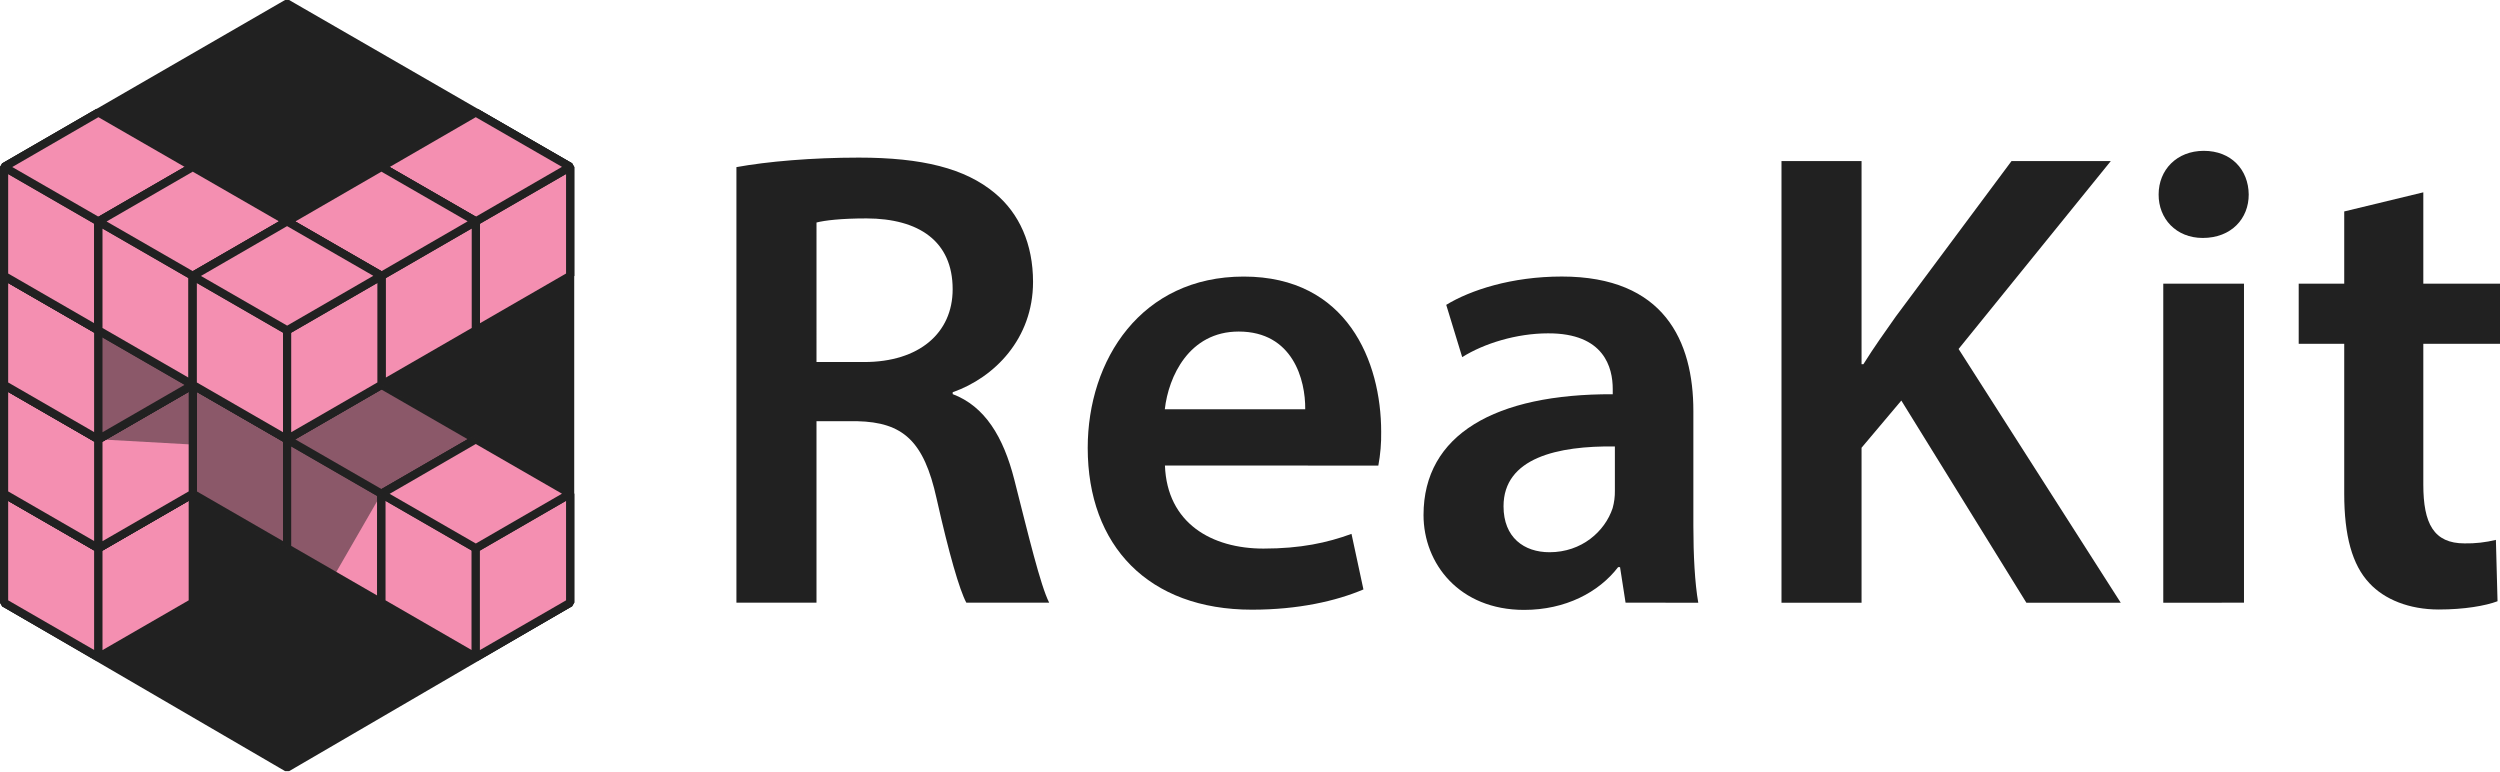
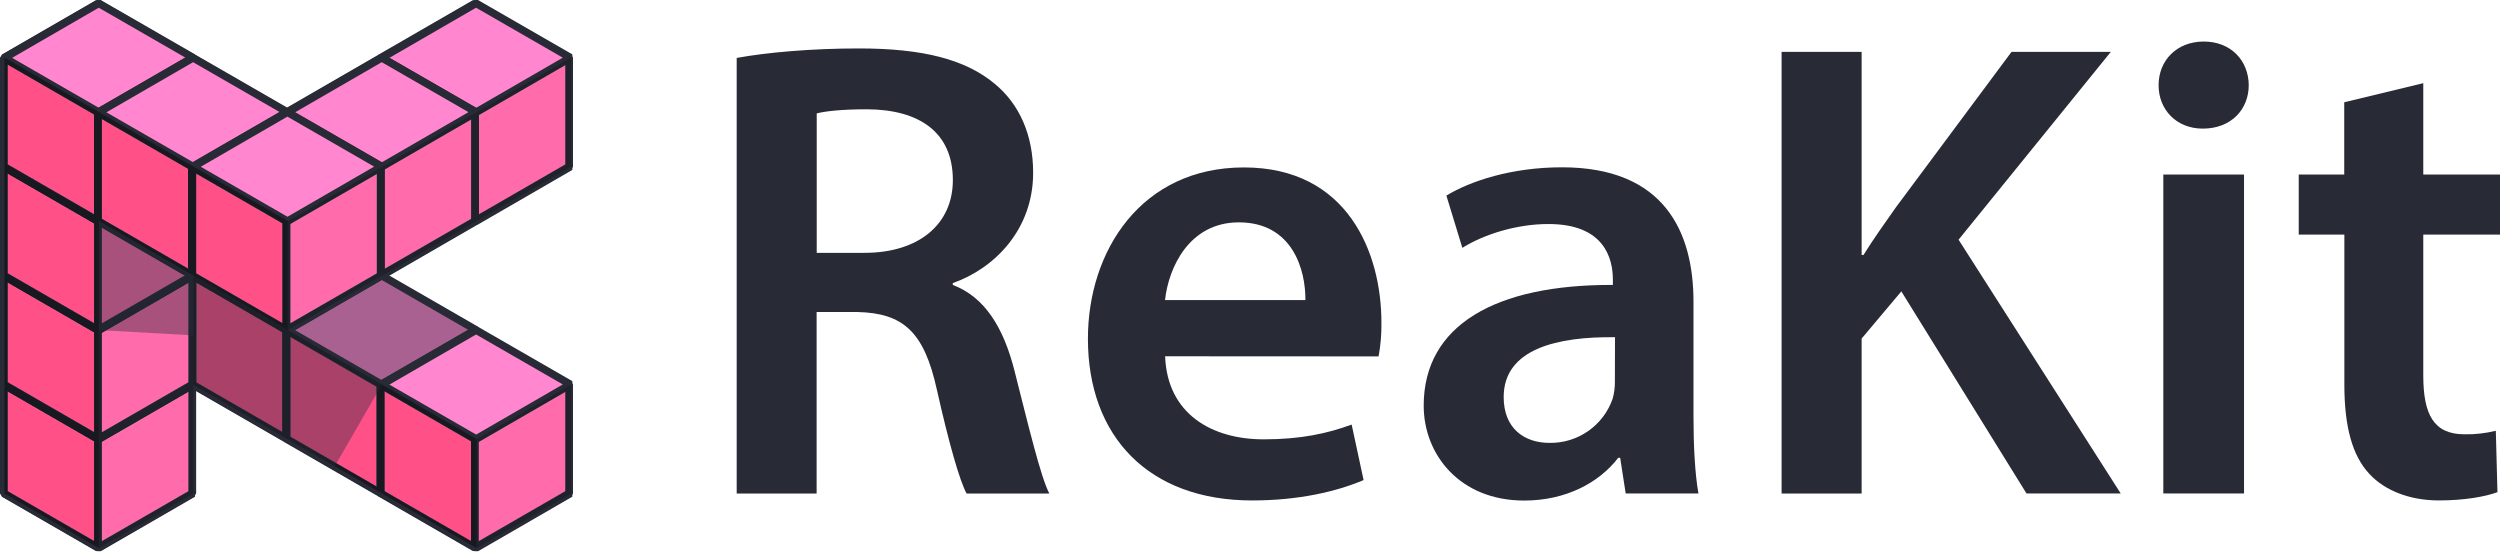
- <svg xmlns="http://www.w3.org/2000/svg" viewBox="0 0 1529.93 471.9">
+ <svg xmlns="http://www.w3.org/2000/svg" viewBox="0 0 981.76 216.47">
  <defs>
-     <style>.cls-1,.cls-4{fill:#212121;}.cls-1,.cls-2{stroke:#212121;stroke-linejoin:bevel;stroke-width:5px;}.cls-2{fill:#f48fb1;}.cls-3{opacity:0.5;}</style>
+     <style>.cls-1{isolation:isolate;}.cls-2{fill:#ff86cf;stroke:#282b36;stroke-linejoin:bevel;stroke-width:3px;}.cls-3{opacity:0.2;}.cls-3,.cls-5{mix-blend-mode:color-burn;}.cls-4{fill:#282b36;}.cls-5,.cls-6{opacity:0.4;}</style>
  </defs>
-   <g id="Layer_2" data-name="Layer 2">
-     <g id="Layer_3" data-name="Layer 3">
-       <polygon class="cls-1" points="348.91 102.11 348.91 368.78 175.71 469.74 2.5 368.83 2.5 102.22 175.68 2.17 348.91 102.11" />
-       <polygon class="cls-2" points="175.68 268.83 233.44 302.12 175.73 335.5 117.97 302.22 175.68 268.83" />
-       <polygon class="cls-2" points="175.71 268.83 233.44 302.17 233.44 235.5 175.71 202.16 175.71 268.83" />
-       <polygon class="cls-2" points="117.97 235.5 175.71 202.16 175.71 268.83 117.97 302.17 117.97 235.5" />
-       <polygon class="cls-2" points="117.97 302.17 175.71 335.5 175.71 268.83 117.97 235.5 117.97 302.17" />
-       <polygon class="cls-2" points="175.71 268.83 233.44 235.5 233.44 302.17 175.71 335.5 175.71 268.83" />
-       <polygon class="cls-2" points="175.68 202.16 233.44 235.45 175.73 268.83 117.97 235.55 175.68 202.16" />
-       <polygon class="cls-2" points="233.41 302.17 291.18 335.45 233.47 368.83 175.71 335.55 233.41 302.17" />
-       <polygon class="cls-2" points="233.44 302.17 291.18 335.5 291.18 268.83 233.44 235.5 233.44 302.17" />
-       <polygon class="cls-2" points="175.71 268.83 233.44 235.5 233.44 302.17 175.71 335.5 175.71 268.83" />
-       <polygon class="cls-2" points="175.71 335.5 233.44 368.83 233.44 302.17 175.71 268.83 175.71 335.5" />
-       <polygon class="cls-2" points="233.44 302.17 291.18 268.83 291.18 335.5 233.44 368.83 233.44 302.17" />
-       <polygon class="cls-2" points="233.41 235.5 291.18 268.78 233.47 302.17 175.71 268.88 233.41 235.5" />
-       <polygon class="cls-2" points="291.15 335.5 348.91 368.78 291.2 402.17 233.44 368.88 291.15 335.5" />
-       <polygon class="cls-2" points="291.18 335.5 348.91 368.83 348.91 302.17 291.18 268.83 291.18 335.5" />
-       <polygon class="cls-2" points="233.44 302.17 291.18 268.83 291.18 335.5 233.44 368.83 233.44 302.17" />
-       <polygon class="cls-2" points="233.44 368.83 291.18 402.17 291.18 335.5 233.44 302.17 233.44 368.83" />
-       <polygon class="cls-2" points="291.18 335.5 348.91 302.17 348.91 368.83 291.18 402.17 291.18 335.5" />
-       <polygon class="cls-2" points="291.15 268.83 348.91 302.12 291.2 335.5 233.44 302.22 291.15 268.83" />
-       <polygon class="cls-2" points="60.21 335.5 117.97 368.78 60.26 402.17 2.5 368.88 60.21 335.5" />
-       <polygon class="cls-2" points="60.23 335.5 117.97 368.83 117.97 302.17 60.23 268.83 60.23 335.5" />
-       <polygon class="cls-2" points="2.5 302.17 60.23 268.83 60.23 335.5 2.5 368.83 2.5 302.17" />
-       <polygon class="cls-2" points="2.5 368.83 60.23 402.17 60.23 335.5 2.5 302.17 2.5 368.83" />
-       <polygon class="cls-2" points="60.23 335.5 117.97 302.17 117.97 368.83 60.23 402.17 60.23 335.5" />
-       <polygon class="cls-2" points="60.21 268.83 117.97 302.12 60.26 335.5 2.5 302.22 60.21 268.83" />
-       <polygon class="cls-2" points="291.15 135.5 348.91 168.78 291.2 202.16 233.44 168.88 291.15 135.5" />
-       <polygon class="cls-2" points="291.18 135.5 348.91 168.83 348.91 102.17 291.18 68.83 291.18 135.5" />
-       <polygon class="cls-2" points="233.44 102.17 291.18 68.83 291.18 135.5 233.44 168.83 233.44 102.17" />
-       <polygon class="cls-2" points="233.44 168.83 291.18 202.16 291.18 135.5 233.44 102.17 233.44 168.83" />
-       <polygon class="cls-2" points="291.18 135.5 348.91 102.17 348.91 168.83 291.18 202.16 291.18 135.5" />
-       <polygon class="cls-2" points="291.15 68.83 348.91 102.11 291.2 135.5 233.44 102.22 291.15 68.83" />
-       <polygon class="cls-2" points="60.21 268.83 117.97 302.12 60.26 335.5 2.5 302.22 60.21 268.83" />
-       <polygon class="cls-2" points="60.23 268.83 117.97 302.17 117.97 235.5 60.23 202.16 60.23 268.83" />
-       <polygon class="cls-2" points="2.5 235.5 60.23 202.16 60.23 268.83 2.5 302.17 2.5 235.5" />
-       <polygon class="cls-2" points="2.5 302.17 60.23 335.5 60.23 268.83 2.5 235.5 2.5 302.17" />
-       <polygon class="cls-2" points="60.23 268.83 117.97 235.5 117.97 302.17 60.23 335.5 60.23 268.83" />
-       <polygon class="cls-2" points="60.21 202.16 117.97 235.45 60.26 268.83 2.5 235.55 60.21 202.16" />
-       <polygon class="cls-2" points="60.21 202.16 117.97 235.45 60.26 268.83 2.5 235.55 60.21 202.16" />
-       <polygon class="cls-2" points="60.23 202.16 117.97 235.5 117.97 168.83 60.23 135.5 60.23 202.16" />
-       <polygon class="cls-2" points="2.5 168.83 60.23 135.5 60.23 202.16 2.5 235.5 2.5 168.83" />
-       <polygon class="cls-2" points="2.5 235.5 60.23 268.83 60.23 202.16 2.5 168.83 2.5 235.5" />
-       <polygon class="cls-2" points="60.23 202.16 117.97 168.83 117.97 235.5 60.23 268.83 60.23 202.16" />
-       <polygon class="cls-2" points="60.21 135.5 117.97 168.78 60.26 202.16 2.5 168.88 60.21 135.5" />
-       <polygon class="cls-2" points="60.21 135.5 117.97 168.78 60.26 202.16 2.5 168.88 60.21 135.5" />
-       <polygon class="cls-2" points="60.23 135.5 117.97 168.83 117.97 102.17 60.23 68.83 60.23 135.5" />
-       <polygon class="cls-2" points="2.5 102.17 60.23 68.83 60.23 135.5 2.5 168.83 2.5 102.17" />
-       <polygon class="cls-2" points="2.5 168.83 60.23 202.16 60.23 135.5 2.5 102.17 2.5 168.83" />
-       <polygon class="cls-2" points="60.23 135.5 117.97 102.17 117.97 168.83 60.23 202.16 60.23 135.5" />
-       <polygon class="cls-2" points="60.21 68.83 117.97 102.11 60.26 135.5 2.5 102.22 60.21 68.83" />
-       <polygon class="cls-2" points="117.94 168.83 175.71 202.12 118 235.5 60.23 202.22 117.94 168.83" />
-       <polygon class="cls-2" points="117.97 168.83 175.71 202.16 175.71 135.5 117.97 102.17 117.97 168.83" />
-       <polygon class="cls-2" points="60.23 135.5 117.97 102.17 117.97 168.83 60.23 202.16 60.23 135.5" />
-       <polygon class="cls-2" points="60.23 202.16 117.97 235.5 117.97 168.83 60.23 135.5 60.23 202.16" />
-       <polygon class="cls-2" points="117.97 168.83 175.71 135.5 175.71 202.16 117.97 235.5 117.97 168.83" />
-       <polygon class="cls-2" points="117.94 102.17 175.71 135.45 118 168.83 60.23 135.55 117.94 102.17" />
-       <polygon class="cls-2" points="233.41 168.83 291.18 202.12 233.47 235.5 175.71 202.22 233.41 168.83" />
-       <polygon class="cls-2" points="233.44 168.83 291.18 202.16 291.18 135.5 233.44 102.17 233.44 168.83" />
-       <polygon class="cls-2" points="175.71 135.5 233.44 102.17 233.44 168.83 175.71 202.16 175.71 135.5" />
-       <polygon class="cls-2" points="175.71 202.16 233.44 235.5 233.44 168.83 175.71 135.5 175.71 202.16" />
-       <polygon class="cls-2" points="233.44 168.83 291.18 135.5 291.18 202.16 233.44 235.5 233.44 168.83" />
-       <polygon class="cls-2" points="233.41 102.17 291.18 135.45 233.47 168.83 175.71 135.55 233.41 102.17" />
-       <polygon class="cls-2" points="175.68 202.16 233.44 235.45 175.73 268.83 117.97 235.55 175.68 202.16" />
-       <polygon class="cls-2" points="175.71 202.16 233.44 235.5 233.44 168.83 175.71 135.5 175.71 202.16" />
-       <polygon class="cls-2" points="117.97 168.83 175.71 135.5 175.71 202.16 117.97 235.5 117.97 168.83" />
-       <polygon class="cls-2" points="117.97 235.5 175.71 268.83 175.71 202.16 117.97 168.83 117.97 235.5" />
-       <polygon class="cls-2" points="175.71 202.16 233.44 168.83 233.44 235.5 175.71 268.83 175.71 202.16" />
-       <polygon class="cls-2" points="175.68 135.5 233.44 168.78 175.73 202.16 117.97 168.88 175.68 135.5" />
-       <g class="cls-3">
-         <polygon class="cls-4" points="60.23 202.16 175.68 268.83 233.44 235.5 291.18 268.83 233.44 302.12 204.57 352.17 117.97 302.22 117.97 272.06 60.23 268.83 60.23 202.16" />
+   <g class="cls-1">
+     <g id="Layer_2" data-name="Layer 2">
+       <g id="Layer_3" data-name="Layer 3">
+         <polygon class="cls-2" points="112.86 129.62 149.92 150.97 112.9 172.39 75.84 151.04 112.86 129.62" />
+         <polygon class="cls-2" points="112.5 129.61 149.5 150.97 149.5 108.25 112.5 86.88 112.5 129.61" />
+         <polygon class="cls-2" points="75.5 108.25 112.5 86.88 112.5 129.61 75.5 150.97 75.5 108.25" />
+         <polygon class="cls-2" points="75.5 151 112.5 172.36 112.5 129.63 75.5 108.27 75.5 151" />
+         <polygon class="cls-2" points="112.5 129.63 149.5 108.27 149.5 151 112.5 172.36 112.5 129.63" />
+         <polygon class="cls-2" points="112.86 86.85 149.92 108.2 112.9 129.62 75.84 108.27 112.86 86.85" />
+         <polygon class="cls-2" points="149.91 151.01 186.97 172.36 149.94 193.78 112.88 172.43 149.91 151.01" />
+         <polygon class="cls-2" points="149.5 151 186.5 172.36 186.5 129.63 149.5 108.27 149.5 151" />
+         <polygon class="cls-2" points="112.5 129.63 149.5 108.27 149.5 151 112.5 172.36 112.5 129.63" />
+         <polygon class="cls-2" points="112.5 172.38 149.5 193.74 149.5 151.02 112.5 129.66 112.5 172.38" />
+         <polygon class="cls-2" points="149.5 151.02 186.5 129.66 186.5 172.38 149.5 193.74 149.5 151.02" />
+         <polygon class="cls-2" points="149.91 108.23 186.97 129.59 149.94 151.01 112.88 129.65 149.91 108.23" />
+         <polygon class="cls-2" points="186.95 172.39 224.01 193.75 186.99 215.17 149.92 193.81 186.95 172.39" />
+         <polygon class="cls-2" points="186.5 172.38 223.5 193.74 223.5 151.02 186.5 129.66 186.5 172.38" />
+         <polygon class="cls-2" points="149.5 151.02 186.5 129.66 186.5 172.38 149.5 193.74 149.5 151.02" />
+         <polygon class="cls-2" points="149.5 193.77 186.5 215.13 186.5 172.41 149.5 151.04 149.5 193.77" />
+         <polygon class="cls-2" points="186.5 172.41 223.5 151.04 223.5 193.77 186.5 215.13 186.5 172.41" />
+         <polygon class="cls-2" points="186.95 129.62 224.01 150.97 186.99 172.39 149.92 151.04 186.95 129.62" />
+         <polygon class="cls-2" points="38.78 172.39 75.84 193.75 38.81 215.17 1.75 193.81 38.78 172.39" />
+         <polygon class="cls-2" points="38.5 172.38 75.5 193.74 75.5 151.02 38.5 129.66 38.5 172.38" />
+         <polygon class="cls-2" points="1.5 151.02 38.5 129.66 38.5 172.38 1.5 193.74 1.5 151.02" />
+         <polygon class="cls-2" points="1.5 193.77 38.5 215.13 38.5 172.41 1.5 151.04 1.5 193.77" />
+         <polygon class="cls-2" points="38.5 172.41 75.5 151.04 75.5 193.77 38.5 215.13 38.5 172.41" />
+         <polygon class="cls-2" points="38.78 129.62 75.84 150.97 38.81 172.39 1.75 151.04 38.78 129.62" />
+         <polygon class="cls-2" points="186.95 44.07 224.01 65.43 186.99 86.85 149.92 65.49 186.95 44.07" />
+         <polygon class="cls-2" points="186.5 44.06 223.5 65.42 223.5 22.7 186.5 1.34 186.5 44.06" />
+         <polygon class="cls-2" points="149.5 22.7 186.5 1.34 186.5 44.06 149.5 65.42 149.5 22.7" />
+         <polygon class="cls-2" points="149.5 65.45 186.5 86.81 186.5 44.09 149.5 22.72 149.5 65.45" />
+         <polygon class="cls-2" points="186.5 44.09 223.5 22.72 223.5 65.45 186.5 86.81 186.5 44.09" />
+         <polygon class="cls-2" points="186.95 1.3 224.01 22.65 186.99 44.07 149.92 22.72 186.95 1.3" />
+         <polygon class="cls-2" points="38.78 129.62 75.84 150.97 38.81 172.39 1.75 151.04 38.78 129.62" />
+         <polygon class="cls-2" points="38.5 129.61 75.5 150.97 75.5 108.25 38.5 86.88 38.5 129.61" />
+         <polygon class="cls-2" points="1.5 108.25 38.5 86.88 38.5 129.61 1.5 150.97 1.5 108.25" />
+         <polygon class="cls-2" points="1.5 151 38.5 172.36 38.5 129.63 1.5 108.27 1.5 151" />
+         <polygon class="cls-2" points="38.5 129.63 75.5 108.27 75.5 151 38.5 172.36 38.5 129.63" />
+         <polygon class="cls-2" points="38.78 86.85 75.84 108.2 38.81 129.62 1.75 108.27 38.78 86.85" />
+         <polygon class="cls-2" points="38.78 86.85 75.84 108.2 38.81 129.62 1.75 108.27 38.78 86.85" />
+         <polygon class="cls-2" points="38.5 86.83 75.5 108.2 75.5 65.47 38.5 44.11 38.5 86.83" />
+         <polygon class="cls-2" points="1.5 65.47 38.5 44.11 38.5 86.83 1.5 108.2 1.5 65.47" />
+         <polygon class="cls-2" points="1.5 108.22 38.5 129.58 38.5 86.86 1.5 65.5 1.5 108.22" />
+         <polygon class="cls-2" points="38.5 86.86 75.5 65.5 75.5 108.22 38.5 129.58 38.5 86.86" />
+         <polygon class="cls-2" points="38.78 44.07 75.84 65.43 38.81 86.85 1.75 65.49 38.78 44.07" />
+         <polygon class="cls-2" points="38.78 44.07 75.84 65.43 38.81 86.85 1.75 65.49 38.78 44.07" />
+         <polygon class="cls-2" points="38.5 44.06 75.5 65.42 75.5 22.7 38.5 1.34 38.5 44.06" />
+         <polygon class="cls-2" points="1.5 22.7 38.5 1.34 38.5 44.06 1.5 65.42 1.5 22.7" />
+         <polygon class="cls-2" points="1.5 65.45 38.5 86.81 38.5 44.09 1.5 22.72 1.5 65.45" />
+         <polygon class="cls-2" points="38.5 44.09 75.5 22.72 75.5 65.45 38.5 86.81 38.5 44.09" />
+         <polygon class="cls-2" points="38.78 1.3 75.84 22.65 38.81 44.07 1.75 22.72 38.78 1.3" />
+         <polygon class="cls-2" points="75.82 65.46 112.88 86.81 75.86 108.23 38.79 86.88 75.82 65.46" />
+         <polygon class="cls-2" points="75.5 65.45 112.5 86.81 112.5 44.09 75.5 22.72 75.5 65.45" />
+         <polygon class="cls-2" points="38.5 44.09 75.5 22.72 75.5 65.45 38.5 86.81 38.5 44.09" />
+         <polygon class="cls-2" points="38.5 86.83 75.5 108.2 75.5 65.47 38.5 44.11 38.5 86.83" />
+         <polygon class="cls-2" points="75.5 65.47 112.5 44.11 112.5 86.83 75.5 108.2 75.5 65.47" />
+         <polygon class="cls-2" points="75.82 22.69 112.88 44.04 75.86 65.46 38.79 44.11 75.82 22.69" />
+         <polygon class="cls-2" points="149.91 65.46 186.97 86.81 149.94 108.23 112.88 86.88 149.91 65.46" />
+         <polygon class="cls-2" points="149.5 65.45 186.5 86.81 186.5 44.09 149.5 22.72 149.5 65.45" />
+         <polygon class="cls-2" points="112.5 44.09 149.5 22.72 149.5 65.45 112.5 86.81 112.5 44.09" />
+         <polygon class="cls-2" points="112.5 86.83 149.5 108.2 149.5 65.47 112.5 44.11 112.5 86.83" />
+         <polygon class="cls-2" points="149.5 65.47 186.5 44.11 186.5 86.83 149.5 108.2 149.5 65.47" />
+         <polygon class="cls-2" points="149.91 22.69 186.97 44.04 149.94 65.46 112.88 44.11 149.91 22.69" />
+         <polygon class="cls-2" points="112.86 86.85 149.92 108.2 112.9 129.62 75.84 108.27 112.86 86.85" />
+         <polygon class="cls-2" points="112.5 86.83 149.5 108.2 149.5 65.47 112.5 44.11 112.5 86.83" />
+         <polygon class="cls-2" points="75.5 65.47 112.5 44.11 112.5 86.83 75.5 108.2 75.5 65.47" />
+         <polygon class="cls-2" points="75.5 108.22 112.5 129.58 112.5 86.86 75.5 65.5 75.5 108.22" />
+         <polygon class="cls-2" points="112.5 86.86 149.5 65.5 149.5 108.22 112.5 129.58 112.5 86.86" />
+         <polygon class="cls-2" points="112.86 44.07 149.92 65.43 112.9 86.85 75.84 65.49 112.86 44.07" />
+         <g class="cls-3">
+           <polygon class="cls-4" points="224.25 22.59 113.01 86.86 112.99 129.68 224.25 65.45 224.25 22.59" />
+           <polygon class="cls-4" points="224.25 151 187.19 172.44 187.17 215.26 224.25 193.85 224.25 151" />
+           <polygon class="cls-4" points="75.92 193.85 38.83 215.26 38.83 86.79 75.92 108.2 75.92 193.85" />
+         </g>
+         <g class="cls-5">
+           <polygon class="cls-4" points="187.19 172.44 75.92 108.2 75.92 151.06 187.17 215.26 187.19 172.44" />
+           <polygon class="cls-4" points="113.02 86.79 112.98 129.62 38.83 86.79 38.83 215.26 1.75 193.85 1.75 22.59 113.02 86.79" />
+         </g>
+         <g class="cls-6">
+           <polygon class="cls-4" points="39 86.9 112.98 129.63 150 108.27 187 129.63 150 150.96 131.5 183.03 76 151.02 76 131.7 39 129.63 39 86.9" />
+         </g>
+         <path class="cls-4" d="M289.3,44.32c12-2.2,29.64-3.73,48-3.73,24.84,0,41.8,4.19,53.47,14,9.55,7.94,14.95,19.95,14.95,34.83,0,22.33-15.18,37.56-31.55,43.32v.73c12.57,4.76,19.89,16.71,24.19,33.56,5.52,21.7,10.24,41.59,13.7,48.34H379.57c-2.69-5-6.84-19.34-11.69-40.91-5-22.61-13.19-29.94-31.19-30.36h-16v71.27H289.3Zm31.43,76.54h18.75c21.48,0,34.71-11.33,34.71-28.56,0-18.87-13.29-27.74-33.77-27.81-10.05,0-16.46.78-19.69,1.61Z" transform="translate(0 -21.57)" />
+         <path class="cls-4" d="M457.55,161.48c.84,22.7,18.41,32.62,38.68,32.62,14.57,0,25-2.28,34.57-5.8l4.69,21.8c-10.73,4.55-25.59,8-43.77,8-40.67,0-64.49-25.13-64.49-63.51,0-34.56,21-67.27,61.26-67.27,40.71,0,54,33.47,54,60.91a66.66,66.66,0,0,1-1.12,13.3Zm55.08-22.07c.14-11.6-4.9-30.52-26.12-30.52-19.49,0-27.6,17.7-29,30.52Z" transform="translate(0 -21.57)" />
+         <path class="cls-4" d="M638.41,215.35l-2.16-14h-.76c-7.6,9.89-20.7,16.79-36.92,16.79-25.41,0-39.48-18.16-39.48-37.26,0-31.6,28.16-47.6,74.29-47.42v-2.07c0-8.23-3.26-21.92-25.43-21.84-12.27,0-25.14,4-33.68,9.35L568,98.38c9.46-5.75,25.68-11.11,45.4-11.11,40.17,0,51.64,25.33,51.64,52.81v45.1c0,11.38.57,22.43,1.94,30.17ZM634.22,154c-22.35-.29-43.72,4.42-43.72,23.49,0,12.26,8,18,18,18a25.79,25.79,0,0,0,24.79-17.33,23.94,23.94,0,0,0,.88-6.88Z" transform="translate(0 -21.57)" />
+         <path class="cls-4" d="M699.64,41.94h31.43v79.77h.72c4.14-6.63,8.58-12.81,12.71-18.68l45.43-61.09h39L769.14,115.7l63.67,99.65h-37L746.66,136l-15.59,18.52v60.87H699.64Z" transform="translate(0 -21.57)" />
+         <path class="cls-4" d="M883.09,55c0,9.46-6.83,17.08-18.05,17.08-10.5,0-17.39-7.62-17.35-17.08,0-9.65,7.09-17.12,17.73-17.12S883,45.31,883.09,55ZM849.54,215.35V90.1h31.7V215.35Z" transform="translate(0 -21.57)" />
+         <path class="cls-4" d="M951.63,54.23V90.1h30.13v23.59H951.63V169c0,15.33,4.08,23.12,16.19,23.12a47.94,47.94,0,0,0,12.3-1.38l.64,24.1c-4.75,1.78-13.06,3.25-23,3.25-11.64,0-21.33-4-27.21-10.32-6.81-7.19-9.91-18.72-9.91-35.13V113.69H902.72V90.1h17.87V61.73Z" transform="translate(0 -21.57)" />
      </g>
-       <path class="cls-4" d="M450.67,102.27c18.76-3.43,46.2-5.82,74.87-5.82,38.73,0,65.16,6.54,83.35,21.79,14.88,12.37,23.3,31.1,23.3,54.28,0,34.81-23.66,58.55-49.17,67.52v1.15c19.59,7.42,31,26,37.7,52.31,8.6,33.82,16,64.82,21.35,75.33h-50.7c-4.2-7.82-10.65-30.14-18.21-63.77-7.76-35.23-20.57-46.65-48.63-47.3H499.67V368.83h-49Zm49,119.28h29.21C562.37,221.55,583,203.9,583,177c0-29.41-20.72-43.23-52.64-43.34-15.67,0-25.65,1.22-30.68,2.51Z" />
-       <path class="cls-4" d="M712.91,284.88c1.31,35.38,28.69,50.84,60.29,50.84,22.71,0,39-3.56,53.88-9l7.3,34c-16.71,7.1-39.89,12.39-68.22,12.39-63.38,0-100.51-39.16-100.51-99,0-53.87,32.69-104.86,95.48-104.86,63.45,0,84.11,52.18,84.11,94.95a103.64,103.64,0,0,1-1.74,20.73Zm85.85-34.41c.22-18.08-7.64-47.57-40.71-47.57-30.38,0-43,27.6-45.22,47.57Z" />
-       <path class="cls-4" d="M994.8,368.83l-3.38-21.75h-1.18C978.4,362.49,958,373.24,932.7,373.24c-39.6,0-61.54-28.29-61.54-58.06,0-49.26,43.89-74.2,115.79-73.92V238c0-12.83-5.08-34.16-39.63-34-19.13,0-39.18,6.16-52.49,14.56l-9.78-32c14.75-9,40-17.33,70.76-17.33,62.61,0,80.48,39.48,80.48,82.31v70.3c0,17.74.89,35,3,47Zm-6.54-95.61c-34.83-.46-68.14,6.88-68.14,36.61,0,19.11,12.54,28.12,28.14,28.12,19.7,0,33.89-12.72,38.63-27a37.24,37.24,0,0,0,1.37-10.73Z" />
-       <path class="cls-4" d="M1090.22,98.56h49V222.89h1.12c6.45-10.34,13.37-20,19.8-29.13L1231,98.56h60.76l-93.16,115,99.24,155.31h-57.74l-76.54-123.74L1139.22,274v94.86h-49Z" />
-       <path class="cls-4" d="M1376.15,119c.06,14.74-10.64,26.62-28.13,26.62-16.37,0-27.1-11.88-27-26.62,0-15,11.06-26.69,27.64-26.69C1365.37,92.29,1376,103.8,1376.15,119Zm-52.29,249.85V173.61h49.4V368.83Z" />
-       <path class="cls-4" d="M1483,117.7v55.91h47v36.78h-47v86.15c0,23.89,6.37,36,25.25,36a74.55,74.55,0,0,0,19.17-2.15l1,37.55C1521,370.75,1508,373,1492.46,373c-18.14,0-33.25-6.18-42.42-16.08-10.61-11.21-15.44-29.18-15.44-54.76V210.39h-27.86V173.61h27.86V129.4Z" />
    </g>
  </g>
</svg>
